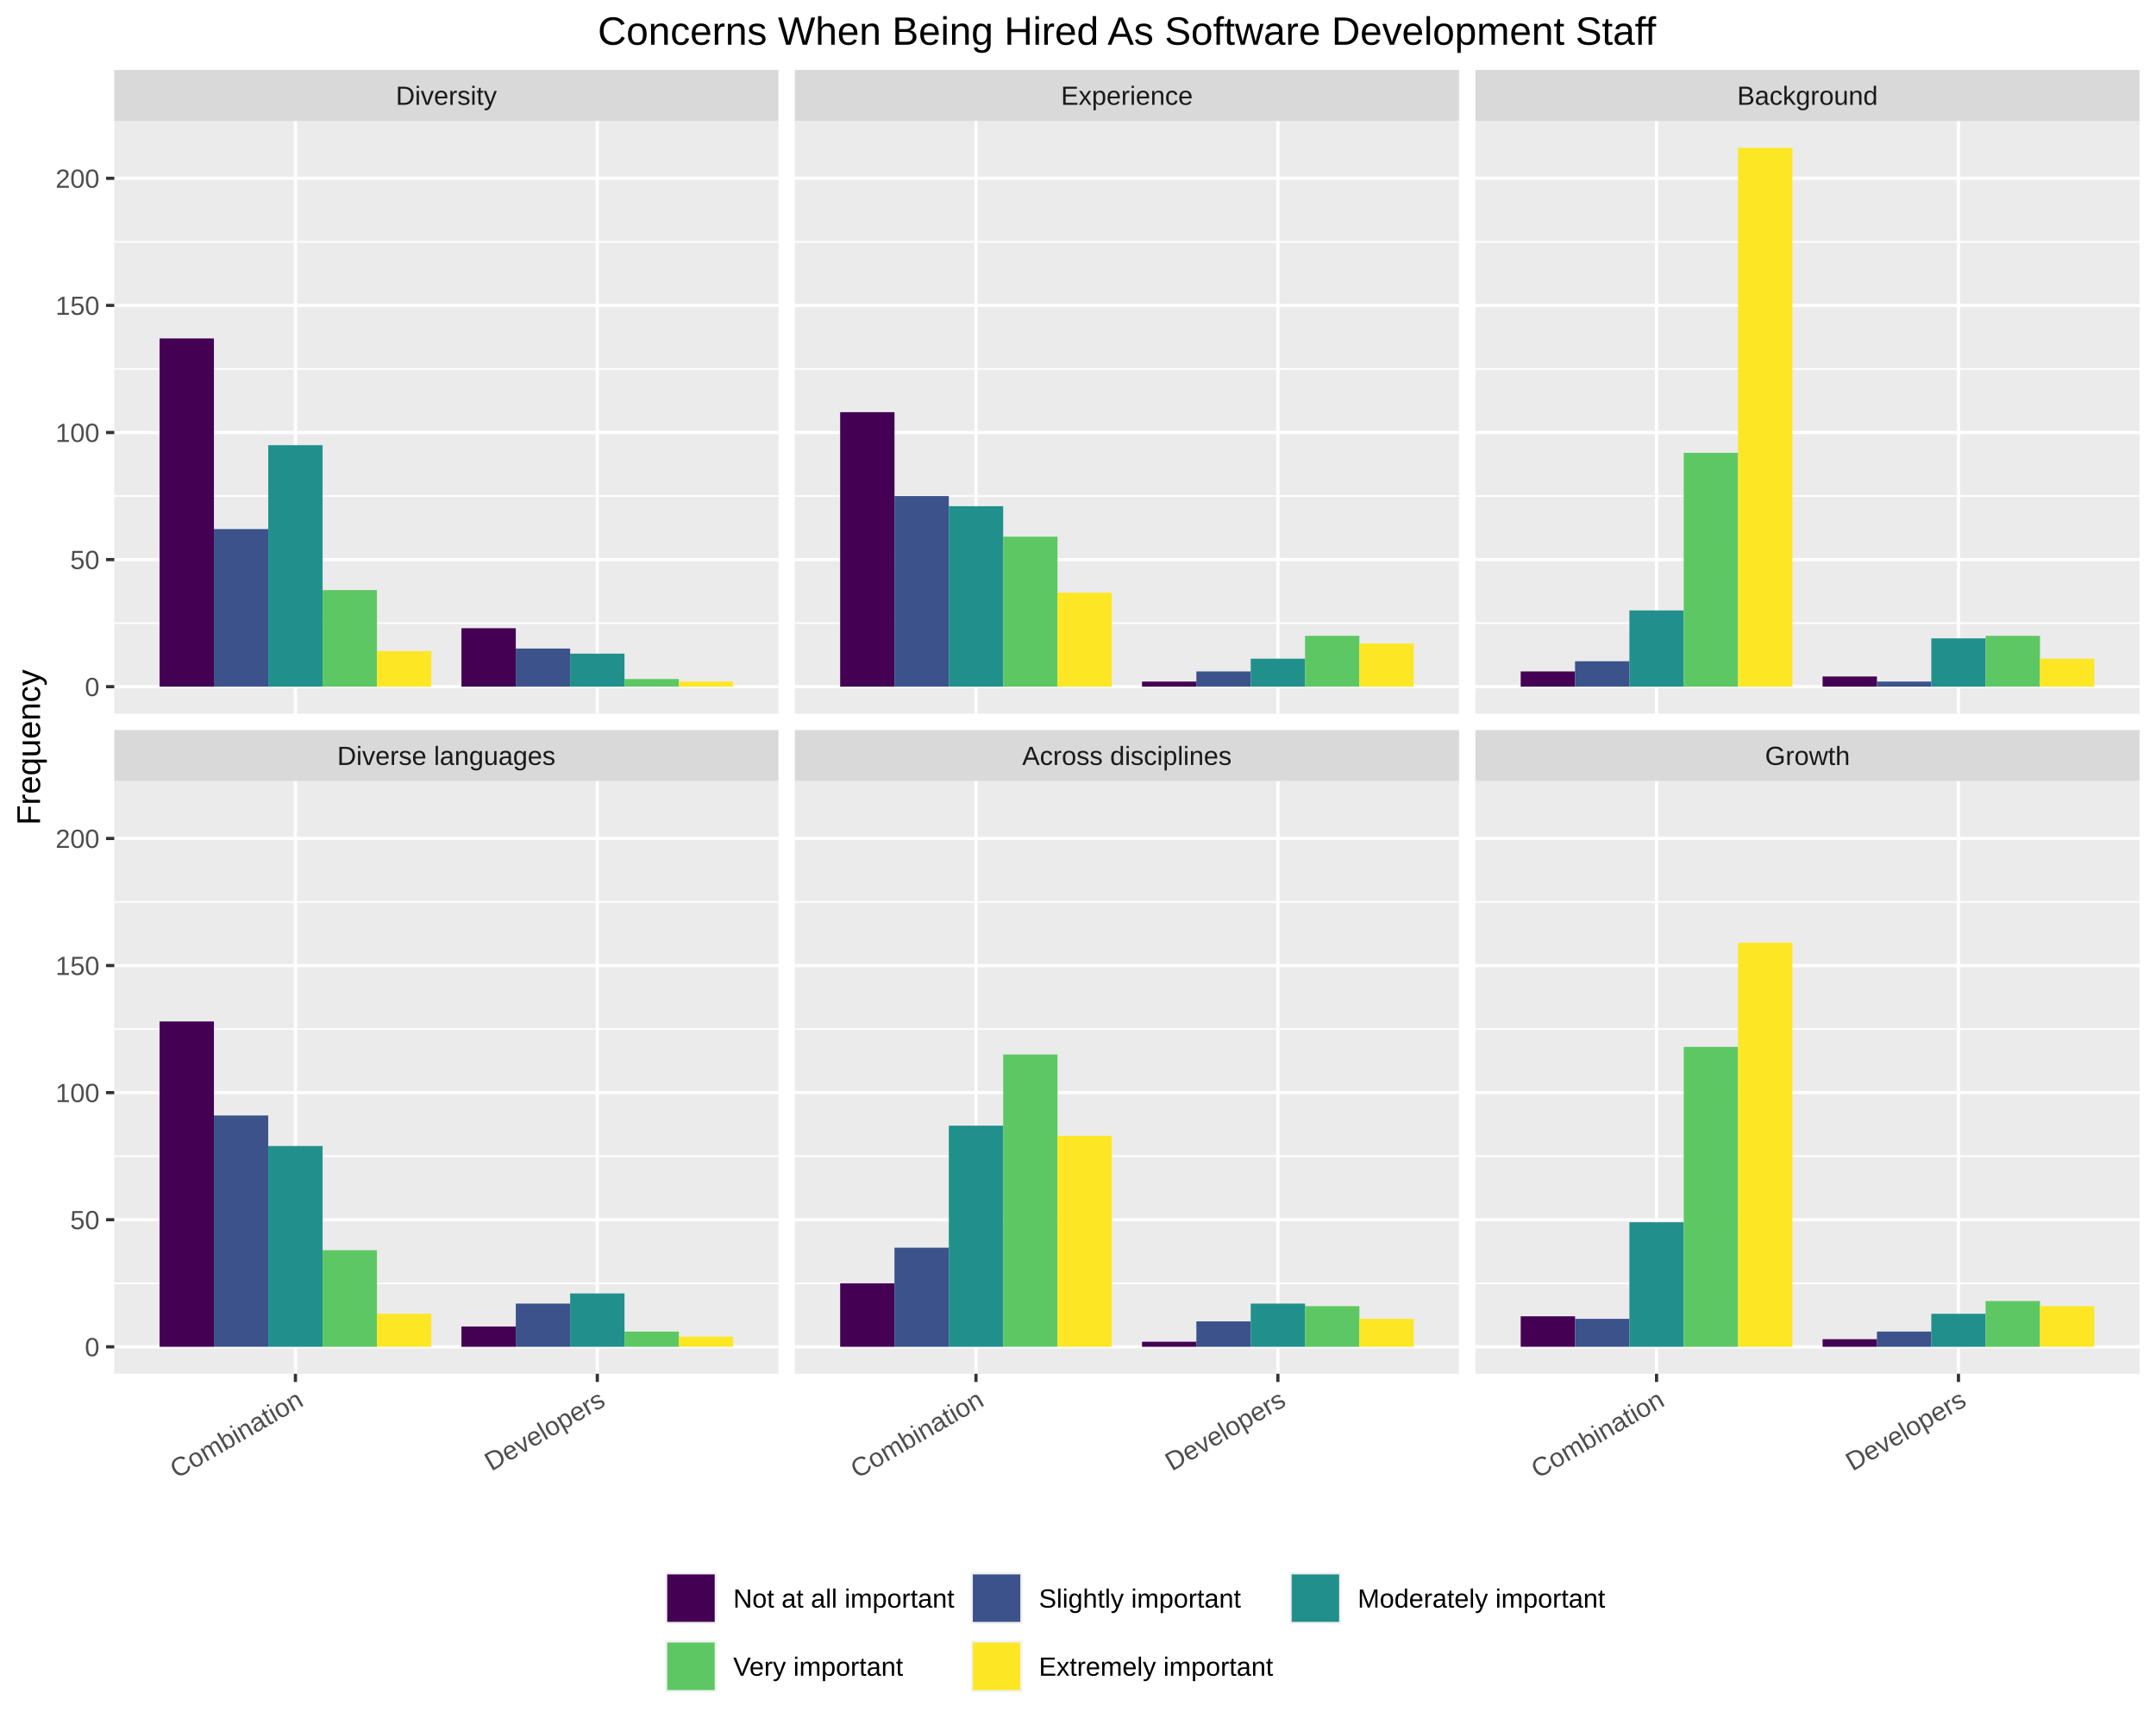
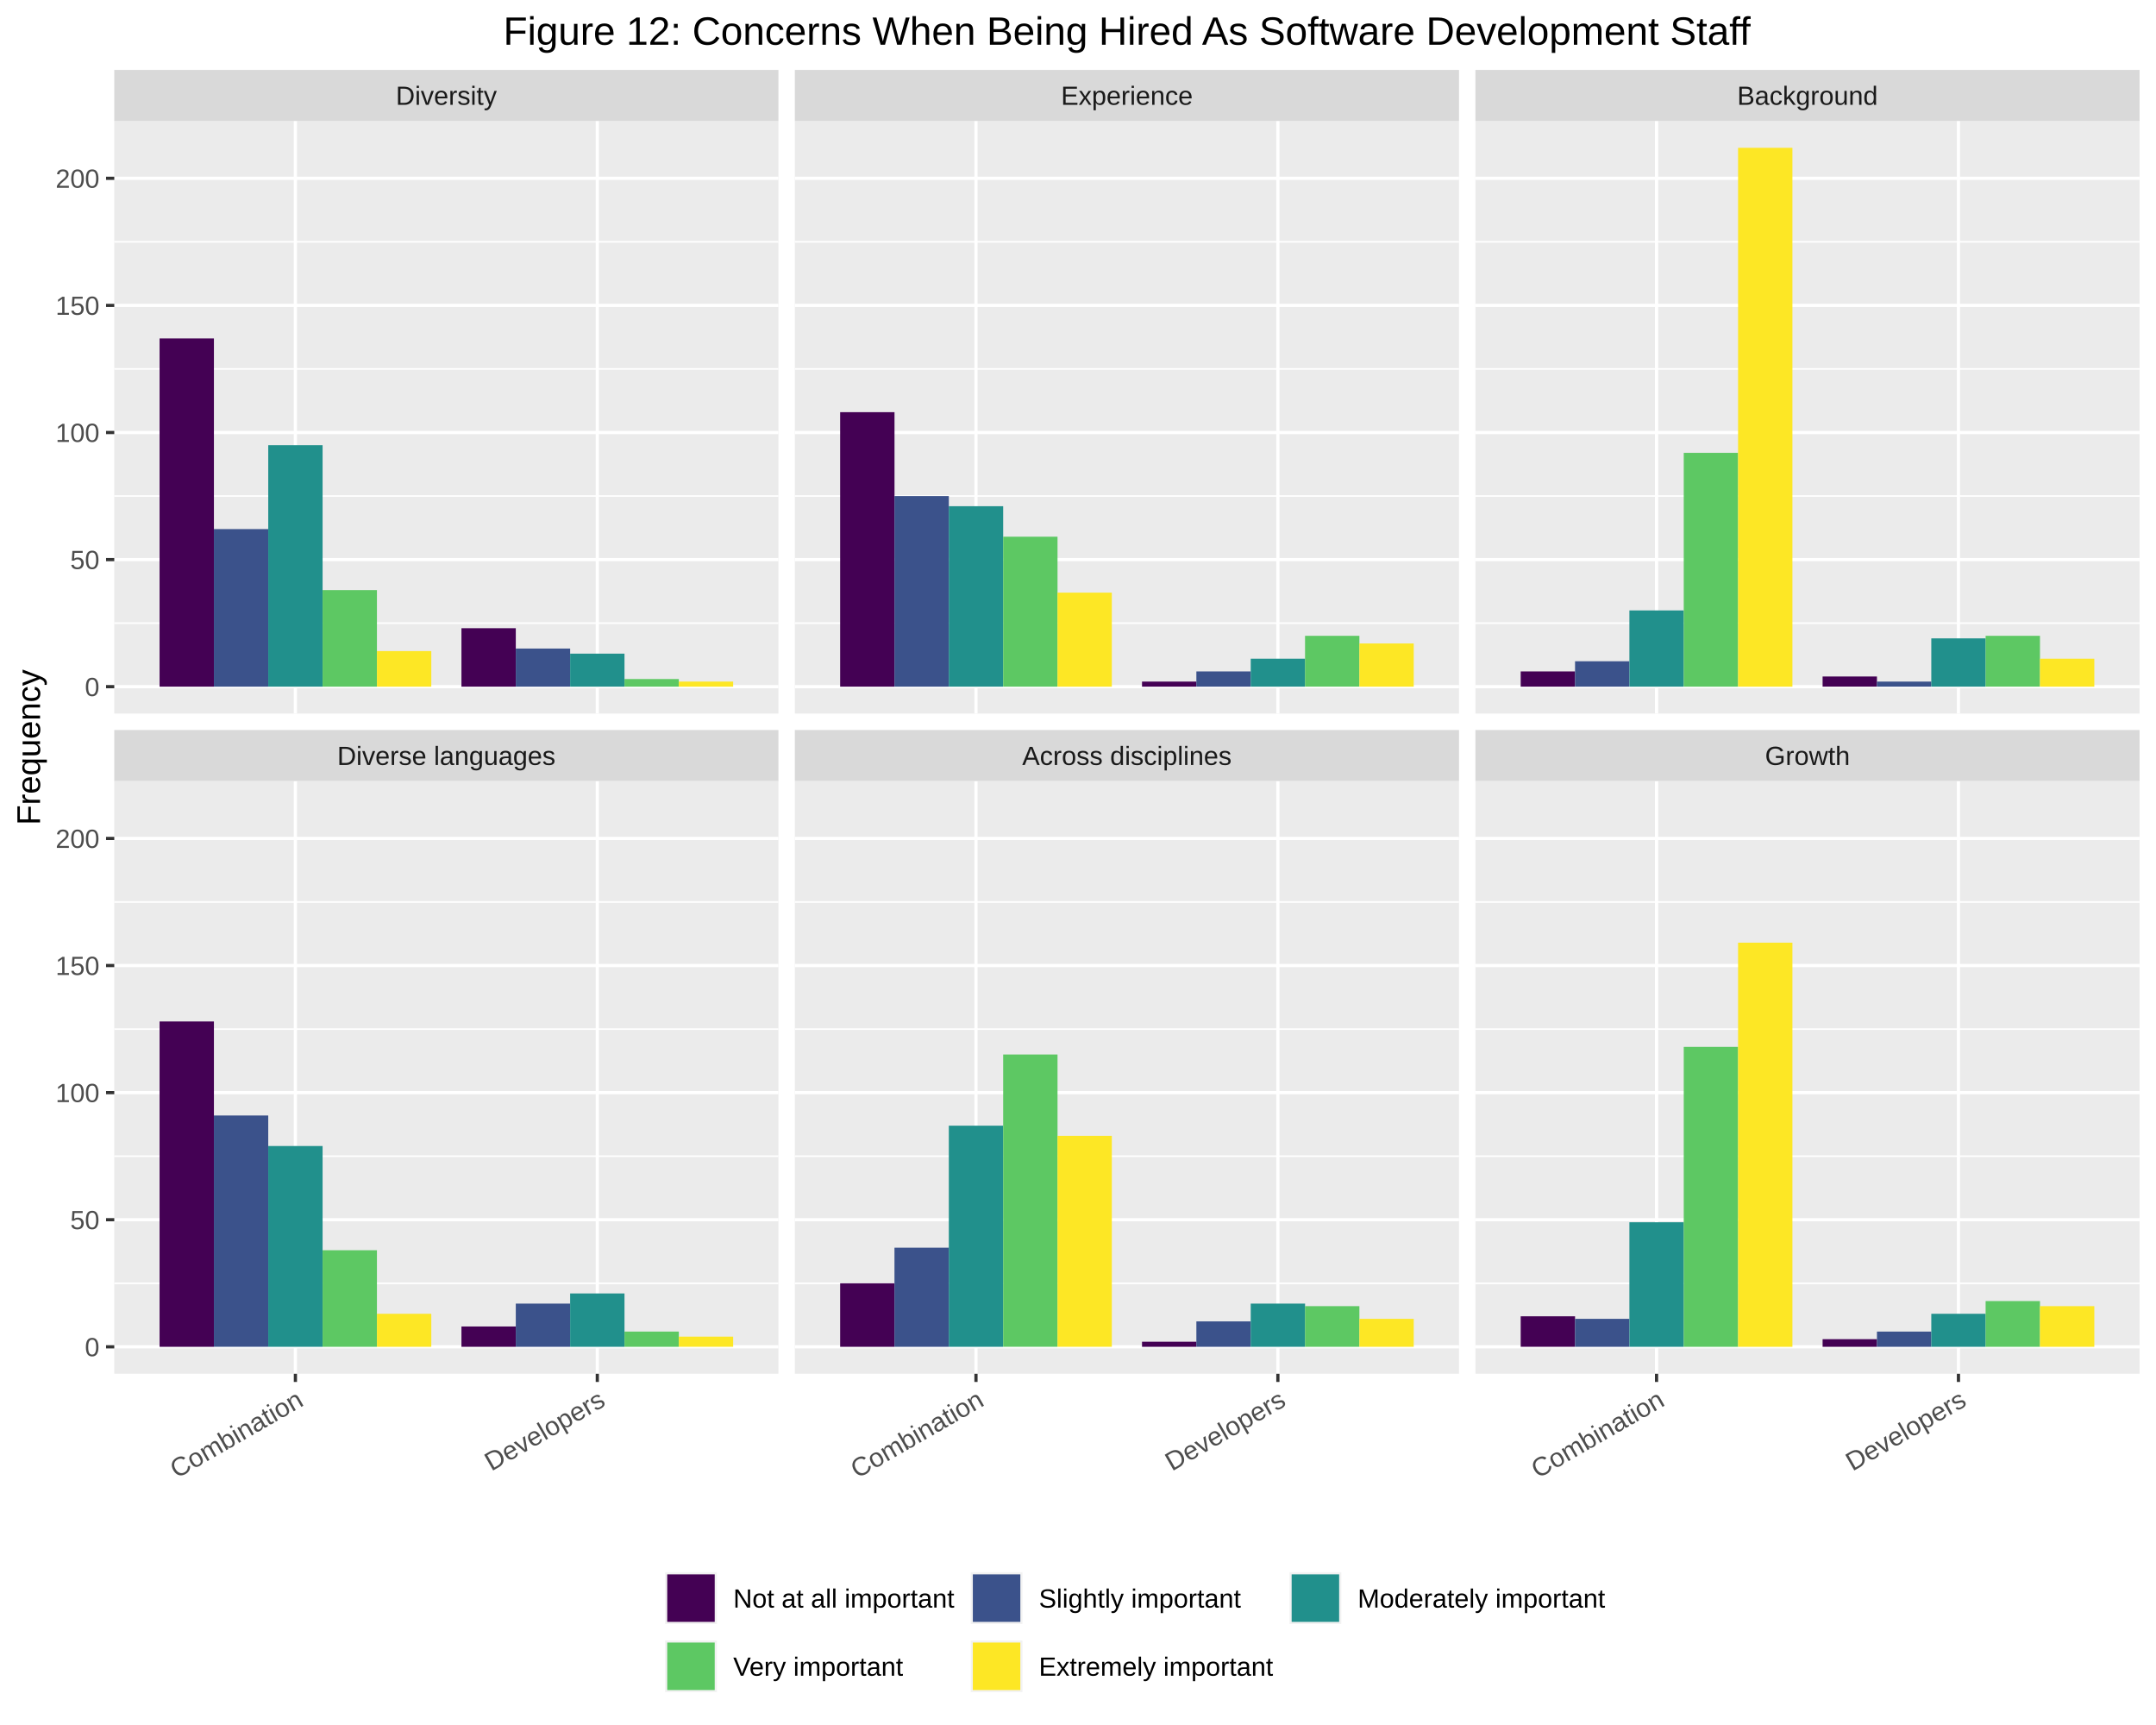
<svg xmlns="http://www.w3.org/2000/svg" class="svglite" width="720.00pt" height="576.00pt" viewBox="0 0 720.00 576.00">
  <defs>
    <style type="text/css">
    .svglite line, .svglite polyline, .svglite polygon, .svglite path, .svglite rect, .svglite circle {
      fill: none;
      stroke: #000000;
      stroke-linecap: round;
      stroke-linejoin: round;
      stroke-miterlimit: 10.00;
    }
    .svglite text {
      white-space: pre;
    }
  </style>
  </defs>
  <rect width="100%" height="100%" style="stroke: none; fill: #FFFFFF;" />
  <defs>
    <clipPath id="cpMC4wMHw3MjAuMDB8MC4wMHw1NzYuMDA=">
      <rect x="0.00" y="0.00" width="720.00" height="576.00" />
    </clipPath>
  </defs>
  <g clip-path="url(#cpMC4wMHw3MjAuMDB8MC4wMHw1NzYuMDA=)">
    <rect x="0.00" y="0.00" width="720.00" height="576.00" style="stroke-width: 1.07; stroke: #FFFFFF; fill: #FFFFFF;" />
  </g>
  <defs>
    <clipPath id="cpMzguMTZ8MjU5Ljk2fDQwLjM2fDIzOC4yOQ==">
      <rect x="38.16" y="40.36" width="221.80" height="197.92" />
    </clipPath>
  </defs>
  <g clip-path="url(#cpMzguMTZ8MjU5Ljk2fDQwLjM2fDIzOC4yOQ==)">
    <rect x="38.16" y="40.36" width="221.80" height="197.92" style="stroke-width: 1.07; stroke: none; fill: #EBEBEB;" />
    <polyline points="38.16,208.07 259.96,208.07 " style="stroke-width: 0.53; stroke: #FFFFFF; stroke-linecap: butt;" />
    <polyline points="38.16,165.63 259.96,165.63 " style="stroke-width: 0.53; stroke: #FFFFFF; stroke-linecap: butt;" />
    <polyline points="38.16,123.20 259.96,123.20 " style="stroke-width: 0.53; stroke: #FFFFFF; stroke-linecap: butt;" />
    <polyline points="38.16,80.76 259.96,80.76 " style="stroke-width: 0.53; stroke: #FFFFFF; stroke-linecap: butt;" />
    <polyline points="38.16,229.29 259.96,229.29 " style="stroke-width: 1.07; stroke: #FFFFFF; stroke-linecap: butt;" />
    <polyline points="38.16,186.85 259.96,186.85 " style="stroke-width: 1.07; stroke: #FFFFFF; stroke-linecap: butt;" />
    <polyline points="38.16,144.42 259.96,144.42 " style="stroke-width: 1.07; stroke: #FFFFFF; stroke-linecap: butt;" />
    <polyline points="38.16,101.98 259.96,101.98 " style="stroke-width: 1.07; stroke: #FFFFFF; stroke-linecap: butt;" />
    <polyline points="38.16,59.54 259.96,59.54 " style="stroke-width: 1.07; stroke: #FFFFFF; stroke-linecap: butt;" />
    <polyline points="98.65,238.29 98.65,40.36 " style="stroke-width: 1.07; stroke: #FFFFFF; stroke-linecap: butt;" />
    <polyline points="199.47,238.29 199.47,40.36 " style="stroke-width: 1.07; stroke: #FFFFFF; stroke-linecap: butt;" />
    <rect x="53.29" y="113.01" width="18.15" height="116.28" style="stroke-width: 1.07; stroke: none; stroke-linecap: square; stroke-linejoin: miter; fill: #440154;" />
    <rect x="71.43" y="176.67" width="18.15" height="52.62" style="stroke-width: 1.07; stroke: none; stroke-linecap: square; stroke-linejoin: miter; fill: #3B528B;" />
    <rect x="89.58" y="148.66" width="18.15" height="80.63" style="stroke-width: 1.07; stroke: none; stroke-linecap: square; stroke-linejoin: miter; fill: #21908C;" />
    <rect x="107.73" y="197.04" width="18.15" height="32.25" style="stroke-width: 1.07; stroke: none; stroke-linecap: square; stroke-linejoin: miter; fill: #5DC863;" />
    <rect x="125.88" y="217.41" width="18.15" height="11.88" style="stroke-width: 1.07; stroke: none; stroke-linecap: square; stroke-linejoin: miter; fill: #FDE725;" />
    <rect x="154.10" y="209.77" width="18.15" height="19.52" style="stroke-width: 1.07; stroke: none; stroke-linecap: square; stroke-linejoin: miter; fill: #440154;" />
    <rect x="172.25" y="216.56" width="18.15" height="12.73" style="stroke-width: 1.07; stroke: none; stroke-linecap: square; stroke-linejoin: miter; fill: #3B528B;" />
    <rect x="190.40" y="218.26" width="18.15" height="11.03" style="stroke-width: 1.07; stroke: none; stroke-linecap: square; stroke-linejoin: miter; fill: #21908C;" />
    <rect x="208.55" y="226.74" width="18.15" height="2.55" style="stroke-width: 1.07; stroke: none; stroke-linecap: square; stroke-linejoin: miter; fill: #5DC863;" />
    <rect x="226.69" y="227.59" width="18.15" height="1.70" style="stroke-width: 1.07; stroke: none; stroke-linecap: square; stroke-linejoin: miter; fill: #FDE725;" />
  </g>
  <g clip-path="url(#cpMC4wMHw3MjAuMDB8MC4wMHw1NzYuMDA=)">
</g>
  <defs>
    <clipPath id="cpMzguMTZ8MjU5Ljk2fDI2MC43OXw0NTguNzI=">
      <rect x="38.16" y="260.79" width="221.80" height="197.92" />
    </clipPath>
  </defs>
  <g clip-path="url(#cpMzguMTZ8MjU5Ljk2fDI2MC43OXw0NTguNzI=)">
    <rect x="38.16" y="260.79" width="221.80" height="197.92" style="stroke-width: 1.07; stroke: none; fill: #EBEBEB;" />
    <polyline points="38.16,428.50 259.96,428.50 " style="stroke-width: 0.53; stroke: #FFFFFF; stroke-linecap: butt;" />
    <polyline points="38.16,386.06 259.96,386.06 " style="stroke-width: 0.53; stroke: #FFFFFF; stroke-linecap: butt;" />
    <polyline points="38.16,343.63 259.96,343.63 " style="stroke-width: 0.53; stroke: #FFFFFF; stroke-linecap: butt;" />
    <polyline points="38.16,301.19 259.96,301.19 " style="stroke-width: 0.53; stroke: #FFFFFF; stroke-linecap: butt;" />
    <polyline points="38.16,449.72 259.96,449.72 " style="stroke-width: 1.07; stroke: #FFFFFF; stroke-linecap: butt;" />
    <polyline points="38.16,407.28 259.96,407.28 " style="stroke-width: 1.07; stroke: #FFFFFF; stroke-linecap: butt;" />
    <polyline points="38.16,364.85 259.96,364.85 " style="stroke-width: 1.07; stroke: #FFFFFF; stroke-linecap: butt;" />
    <polyline points="38.16,322.41 259.96,322.41 " style="stroke-width: 1.07; stroke: #FFFFFF; stroke-linecap: butt;" />
    <polyline points="38.16,279.97 259.96,279.97 " style="stroke-width: 1.07; stroke: #FFFFFF; stroke-linecap: butt;" />
    <polyline points="98.65,458.72 98.65,260.79 " style="stroke-width: 1.07; stroke: #FFFFFF; stroke-linecap: butt;" />
    <polyline points="199.47,458.72 199.47,260.79 " style="stroke-width: 1.07; stroke: #FFFFFF; stroke-linecap: butt;" />
    <rect x="53.29" y="341.08" width="18.15" height="108.64" style="stroke-width: 1.07; stroke: none; stroke-linecap: square; stroke-linejoin: miter; fill: #440154;" />
    <rect x="71.43" y="372.48" width="18.15" height="77.23" style="stroke-width: 1.07; stroke: none; stroke-linecap: square; stroke-linejoin: miter; fill: #3B528B;" />
    <rect x="89.58" y="382.67" width="18.15" height="67.05" style="stroke-width: 1.07; stroke: none; stroke-linecap: square; stroke-linejoin: miter; fill: #21908C;" />
    <rect x="107.73" y="417.47" width="18.15" height="32.25" style="stroke-width: 1.07; stroke: none; stroke-linecap: square; stroke-linejoin: miter; fill: #5DC863;" />
    <rect x="125.88" y="438.69" width="18.15" height="11.03" style="stroke-width: 1.07; stroke: none; stroke-linecap: square; stroke-linejoin: miter; fill: #FDE725;" />
    <rect x="154.10" y="442.93" width="18.15" height="6.79" style="stroke-width: 1.07; stroke: none; stroke-linecap: square; stroke-linejoin: miter; fill: #440154;" />
    <rect x="172.25" y="435.29" width="18.15" height="14.43" style="stroke-width: 1.07; stroke: none; stroke-linecap: square; stroke-linejoin: miter; fill: #3B528B;" />
    <rect x="190.40" y="431.90" width="18.15" height="17.82" style="stroke-width: 1.07; stroke: none; stroke-linecap: square; stroke-linejoin: miter; fill: #21908C;" />
    <rect x="208.55" y="444.63" width="18.15" height="5.09" style="stroke-width: 1.07; stroke: none; stroke-linecap: square; stroke-linejoin: miter; fill: #5DC863;" />
    <rect x="226.69" y="446.32" width="18.15" height="3.39" style="stroke-width: 1.07; stroke: none; stroke-linecap: square; stroke-linejoin: miter; fill: #FDE725;" />
  </g>
  <g clip-path="url(#cpMC4wMHw3MjAuMDB8MC4wMHw1NzYuMDA=)">
</g>
  <defs>
    <clipPath id="cpMjY1LjQ0fDQ4Ny4yNHw0MC4zNnwyMzguMjk=">
      <rect x="265.44" y="40.36" width="221.80" height="197.92" />
    </clipPath>
  </defs>
  <g clip-path="url(#cpMjY1LjQ0fDQ4Ny4yNHw0MC4zNnwyMzguMjk=)">
    <rect x="265.44" y="40.36" width="221.80" height="197.92" style="stroke-width: 1.07; stroke: none; fill: #EBEBEB;" />
    <polyline points="265.44,208.07 487.24,208.07 " style="stroke-width: 0.53; stroke: #FFFFFF; stroke-linecap: butt;" />
    <polyline points="265.44,165.63 487.24,165.63 " style="stroke-width: 0.53; stroke: #FFFFFF; stroke-linecap: butt;" />
    <polyline points="265.44,123.20 487.24,123.20 " style="stroke-width: 0.53; stroke: #FFFFFF; stroke-linecap: butt;" />
    <polyline points="265.44,80.76 487.24,80.76 " style="stroke-width: 0.53; stroke: #FFFFFF; stroke-linecap: butt;" />
    <polyline points="265.44,229.29 487.24,229.29 " style="stroke-width: 1.07; stroke: #FFFFFF; stroke-linecap: butt;" />
    <polyline points="265.44,186.85 487.24,186.85 " style="stroke-width: 1.07; stroke: #FFFFFF; stroke-linecap: butt;" />
    <polyline points="265.44,144.42 487.24,144.42 " style="stroke-width: 1.07; stroke: #FFFFFF; stroke-linecap: butt;" />
    <polyline points="265.44,101.98 487.24,101.98 " style="stroke-width: 1.07; stroke: #FFFFFF; stroke-linecap: butt;" />
    <polyline points="265.44,59.54 487.24,59.54 " style="stroke-width: 1.07; stroke: #FFFFFF; stroke-linecap: butt;" />
    <polyline points="325.93,238.29 325.93,40.36 " style="stroke-width: 1.07; stroke: #FFFFFF; stroke-linecap: butt;" />
    <polyline points="426.75,238.29 426.75,40.36 " style="stroke-width: 1.07; stroke: #FFFFFF; stroke-linecap: butt;" />
    <rect x="280.57" y="137.63" width="18.15" height="91.66" style="stroke-width: 1.07; stroke: none; stroke-linecap: square; stroke-linejoin: miter; fill: #440154;" />
    <rect x="298.71" y="165.63" width="18.15" height="63.66" style="stroke-width: 1.07; stroke: none; stroke-linecap: square; stroke-linejoin: miter; fill: #3B528B;" />
    <rect x="316.86" y="169.03" width="18.15" height="60.26" style="stroke-width: 1.07; stroke: none; stroke-linecap: square; stroke-linejoin: miter; fill: #21908C;" />
    <rect x="335.01" y="179.21" width="18.15" height="50.08" style="stroke-width: 1.07; stroke: none; stroke-linecap: square; stroke-linejoin: miter; fill: #5DC863;" />
    <rect x="353.15" y="197.89" width="18.15" height="31.40" style="stroke-width: 1.07; stroke: none; stroke-linecap: square; stroke-linejoin: miter; fill: #FDE725;" />
    <rect x="381.38" y="227.59" width="18.15" height="1.70" style="stroke-width: 1.07; stroke: none; stroke-linecap: square; stroke-linejoin: miter; fill: #440154;" />
    <rect x="399.53" y="224.20" width="18.15" height="5.09" style="stroke-width: 1.07; stroke: none; stroke-linecap: square; stroke-linejoin: miter; fill: #3B528B;" />
    <rect x="417.68" y="219.95" width="18.15" height="9.34" style="stroke-width: 1.07; stroke: none; stroke-linecap: square; stroke-linejoin: miter; fill: #21908C;" />
    <rect x="435.82" y="212.31" width="18.15" height="16.97" style="stroke-width: 1.07; stroke: none; stroke-linecap: square; stroke-linejoin: miter; fill: #5DC863;" />
    <rect x="453.97" y="214.86" width="18.15" height="14.43" style="stroke-width: 1.07; stroke: none; stroke-linecap: square; stroke-linejoin: miter; fill: #FDE725;" />
  </g>
  <g clip-path="url(#cpMC4wMHw3MjAuMDB8MC4wMHw1NzYuMDA=)">
</g>
  <defs>
    <clipPath id="cpMjY1LjQ0fDQ4Ny4yNHwyNjAuNzl8NDU4Ljcy">
      <rect x="265.44" y="260.79" width="221.80" height="197.92" />
    </clipPath>
  </defs>
  <g clip-path="url(#cpMjY1LjQ0fDQ4Ny4yNHwyNjAuNzl8NDU4Ljcy)">
    <rect x="265.44" y="260.79" width="221.80" height="197.92" style="stroke-width: 1.07; stroke: none; fill: #EBEBEB;" />
    <polyline points="265.44,428.50 487.24,428.50 " style="stroke-width: 0.53; stroke: #FFFFFF; stroke-linecap: butt;" />
    <polyline points="265.44,386.06 487.24,386.06 " style="stroke-width: 0.53; stroke: #FFFFFF; stroke-linecap: butt;" />
    <polyline points="265.44,343.63 487.24,343.63 " style="stroke-width: 0.53; stroke: #FFFFFF; stroke-linecap: butt;" />
    <polyline points="265.44,301.19 487.24,301.19 " style="stroke-width: 0.53; stroke: #FFFFFF; stroke-linecap: butt;" />
    <polyline points="265.44,449.72 487.24,449.72 " style="stroke-width: 1.07; stroke: #FFFFFF; stroke-linecap: butt;" />
    <polyline points="265.44,407.28 487.24,407.28 " style="stroke-width: 1.07; stroke: #FFFFFF; stroke-linecap: butt;" />
    <polyline points="265.44,364.85 487.24,364.85 " style="stroke-width: 1.07; stroke: #FFFFFF; stroke-linecap: butt;" />
    <polyline points="265.44,322.41 487.24,322.41 " style="stroke-width: 1.07; stroke: #FFFFFF; stroke-linecap: butt;" />
    <polyline points="265.44,279.97 487.24,279.97 " style="stroke-width: 1.07; stroke: #FFFFFF; stroke-linecap: butt;" />
    <polyline points="325.93,458.72 325.93,260.79 " style="stroke-width: 1.07; stroke: #FFFFFF; stroke-linecap: butt;" />
    <polyline points="426.75,458.72 426.75,260.79 " style="stroke-width: 1.07; stroke: #FFFFFF; stroke-linecap: butt;" />
    <rect x="280.57" y="428.50" width="18.15" height="21.22" style="stroke-width: 1.07; stroke: none; stroke-linecap: square; stroke-linejoin: miter; fill: #440154;" />
    <rect x="298.71" y="416.62" width="18.15" height="33.10" style="stroke-width: 1.07; stroke: none; stroke-linecap: square; stroke-linejoin: miter; fill: #3B528B;" />
    <rect x="316.86" y="375.88" width="18.15" height="73.84" style="stroke-width: 1.07; stroke: none; stroke-linecap: square; stroke-linejoin: miter; fill: #21908C;" />
    <rect x="335.01" y="352.11" width="18.15" height="97.60" style="stroke-width: 1.07; stroke: none; stroke-linecap: square; stroke-linejoin: miter; fill: #5DC863;" />
    <rect x="353.15" y="379.27" width="18.15" height="70.44" style="stroke-width: 1.07; stroke: none; stroke-linecap: square; stroke-linejoin: miter; fill: #FDE725;" />
    <rect x="381.38" y="448.02" width="18.15" height="1.70" style="stroke-width: 1.07; stroke: none; stroke-linecap: square; stroke-linejoin: miter; fill: #440154;" />
    <rect x="399.53" y="441.23" width="18.15" height="8.49" style="stroke-width: 1.07; stroke: none; stroke-linecap: square; stroke-linejoin: miter; fill: #3B528B;" />
    <rect x="417.68" y="435.29" width="18.15" height="14.43" style="stroke-width: 1.07; stroke: none; stroke-linecap: square; stroke-linejoin: miter; fill: #21908C;" />
    <rect x="435.82" y="436.14" width="18.15" height="13.58" style="stroke-width: 1.07; stroke: none; stroke-linecap: square; stroke-linejoin: miter; fill: #5DC863;" />
    <rect x="453.97" y="440.38" width="18.15" height="9.34" style="stroke-width: 1.07; stroke: none; stroke-linecap: square; stroke-linejoin: miter; fill: #FDE725;" />
  </g>
  <g clip-path="url(#cpMC4wMHw3MjAuMDB8MC4wMHw1NzYuMDA=)">
</g>
  <defs>
    <clipPath id="cpNDkyLjcyfDcxNC41Mnw0MC4zNnwyMzguMjk=">
      <rect x="492.72" y="40.36" width="221.80" height="197.92" />
    </clipPath>
  </defs>
  <g clip-path="url(#cpNDkyLjcyfDcxNC41Mnw0MC4zNnwyMzguMjk=)">
    <rect x="492.72" y="40.36" width="221.80" height="197.92" style="stroke-width: 1.07; stroke: none; fill: #EBEBEB;" />
    <polyline points="492.72,208.07 714.52,208.07 " style="stroke-width: 0.53; stroke: #FFFFFF; stroke-linecap: butt;" />
    <polyline points="492.72,165.63 714.52,165.63 " style="stroke-width: 0.53; stroke: #FFFFFF; stroke-linecap: butt;" />
    <polyline points="492.72,123.20 714.52,123.20 " style="stroke-width: 0.53; stroke: #FFFFFF; stroke-linecap: butt;" />
    <polyline points="492.72,80.76 714.52,80.76 " style="stroke-width: 0.53; stroke: #FFFFFF; stroke-linecap: butt;" />
    <polyline points="492.72,229.29 714.52,229.29 " style="stroke-width: 1.07; stroke: #FFFFFF; stroke-linecap: butt;" />
    <polyline points="492.72,186.85 714.52,186.85 " style="stroke-width: 1.07; stroke: #FFFFFF; stroke-linecap: butt;" />
    <polyline points="492.72,144.42 714.52,144.42 " style="stroke-width: 1.07; stroke: #FFFFFF; stroke-linecap: butt;" />
    <polyline points="492.72,101.98 714.52,101.98 " style="stroke-width: 1.07; stroke: #FFFFFF; stroke-linecap: butt;" />
    <polyline points="492.72,59.54 714.52,59.54 " style="stroke-width: 1.07; stroke: #FFFFFF; stroke-linecap: butt;" />
    <polyline points="553.21,238.29 553.21,40.36 " style="stroke-width: 1.07; stroke: #FFFFFF; stroke-linecap: butt;" />
    <polyline points="654.03,238.29 654.03,40.36 " style="stroke-width: 1.07; stroke: #FFFFFF; stroke-linecap: butt;" />
    <rect x="507.84" y="224.20" width="18.15" height="5.09" style="stroke-width: 1.07; stroke: none; stroke-linecap: square; stroke-linejoin: miter; fill: #440154;" />
    <rect x="525.99" y="220.80" width="18.15" height="8.49" style="stroke-width: 1.07; stroke: none; stroke-linecap: square; stroke-linejoin: miter; fill: #3B528B;" />
    <rect x="544.14" y="203.83" width="18.15" height="25.46" style="stroke-width: 1.07; stroke: none; stroke-linecap: square; stroke-linejoin: miter; fill: #21908C;" />
    <rect x="562.29" y="151.21" width="18.15" height="78.08" style="stroke-width: 1.07; stroke: none; stroke-linecap: square; stroke-linejoin: miter; fill: #5DC863;" />
    <rect x="580.43" y="49.36" width="18.15" height="179.93" style="stroke-width: 1.07; stroke: none; stroke-linecap: square; stroke-linejoin: miter; fill: #FDE725;" />
    <rect x="608.66" y="225.89" width="18.15" height="3.39" style="stroke-width: 1.07; stroke: none; stroke-linecap: square; stroke-linejoin: miter; fill: #440154;" />
    <rect x="626.81" y="227.59" width="18.15" height="1.70" style="stroke-width: 1.07; stroke: none; stroke-linecap: square; stroke-linejoin: miter; fill: #3B528B;" />
    <rect x="644.96" y="213.16" width="18.15" height="16.13" style="stroke-width: 1.07; stroke: none; stroke-linecap: square; stroke-linejoin: miter; fill: #21908C;" />
    <rect x="663.10" y="212.31" width="18.15" height="16.97" style="stroke-width: 1.07; stroke: none; stroke-linecap: square; stroke-linejoin: miter; fill: #5DC863;" />
    <rect x="681.25" y="219.95" width="18.15" height="9.34" style="stroke-width: 1.07; stroke: none; stroke-linecap: square; stroke-linejoin: miter; fill: #FDE725;" />
  </g>
  <g clip-path="url(#cpMC4wMHw3MjAuMDB8MC4wMHw1NzYuMDA=)">
</g>
  <defs>
    <clipPath id="cpNDkyLjcyfDcxNC41MnwyNjAuNzl8NDU4Ljcy">
      <rect x="492.72" y="260.79" width="221.80" height="197.92" />
    </clipPath>
  </defs>
  <g clip-path="url(#cpNDkyLjcyfDcxNC41MnwyNjAuNzl8NDU4Ljcy)">
    <rect x="492.72" y="260.79" width="221.80" height="197.92" style="stroke-width: 1.07; stroke: none; fill: #EBEBEB;" />
    <polyline points="492.72,428.50 714.52,428.50 " style="stroke-width: 0.53; stroke: #FFFFFF; stroke-linecap: butt;" />
    <polyline points="492.72,386.06 714.52,386.06 " style="stroke-width: 0.53; stroke: #FFFFFF; stroke-linecap: butt;" />
    <polyline points="492.72,343.63 714.52,343.63 " style="stroke-width: 0.53; stroke: #FFFFFF; stroke-linecap: butt;" />
    <polyline points="492.72,301.19 714.52,301.19 " style="stroke-width: 0.53; stroke: #FFFFFF; stroke-linecap: butt;" />
    <polyline points="492.72,449.72 714.52,449.72 " style="stroke-width: 1.07; stroke: #FFFFFF; stroke-linecap: butt;" />
    <polyline points="492.72,407.28 714.52,407.28 " style="stroke-width: 1.07; stroke: #FFFFFF; stroke-linecap: butt;" />
    <polyline points="492.72,364.85 714.52,364.85 " style="stroke-width: 1.07; stroke: #FFFFFF; stroke-linecap: butt;" />
    <polyline points="492.72,322.41 714.52,322.41 " style="stroke-width: 1.07; stroke: #FFFFFF; stroke-linecap: butt;" />
    <polyline points="492.72,279.97 714.52,279.97 " style="stroke-width: 1.07; stroke: #FFFFFF; stroke-linecap: butt;" />
    <polyline points="553.21,458.72 553.21,260.79 " style="stroke-width: 1.07; stroke: #FFFFFF; stroke-linecap: butt;" />
    <polyline points="654.03,458.72 654.03,260.79 " style="stroke-width: 1.07; stroke: #FFFFFF; stroke-linecap: butt;" />
    <rect x="507.84" y="439.53" width="18.15" height="10.18" style="stroke-width: 1.07; stroke: none; stroke-linecap: square; stroke-linejoin: miter; fill: #440154;" />
    <rect x="525.99" y="440.38" width="18.15" height="9.34" style="stroke-width: 1.07; stroke: none; stroke-linecap: square; stroke-linejoin: miter; fill: #3B528B;" />
    <rect x="544.14" y="408.13" width="18.15" height="41.59" style="stroke-width: 1.07; stroke: none; stroke-linecap: square; stroke-linejoin: miter; fill: #21908C;" />
    <rect x="562.29" y="349.57" width="18.15" height="100.15" style="stroke-width: 1.07; stroke: none; stroke-linecap: square; stroke-linejoin: miter; fill: #5DC863;" />
    <rect x="580.43" y="314.77" width="18.15" height="134.95" style="stroke-width: 1.07; stroke: none; stroke-linecap: square; stroke-linejoin: miter; fill: #FDE725;" />
    <rect x="608.66" y="447.17" width="18.15" height="2.55" style="stroke-width: 1.07; stroke: none; stroke-linecap: square; stroke-linejoin: miter; fill: #440154;" />
    <rect x="626.81" y="444.63" width="18.15" height="5.09" style="stroke-width: 1.07; stroke: none; stroke-linecap: square; stroke-linejoin: miter; fill: #3B528B;" />
    <rect x="644.96" y="438.69" width="18.15" height="11.03" style="stroke-width: 1.07; stroke: none; stroke-linecap: square; stroke-linejoin: miter; fill: #21908C;" />
    <rect x="663.10" y="434.44" width="18.15" height="15.28" style="stroke-width: 1.07; stroke: none; stroke-linecap: square; stroke-linejoin: miter; fill: #5DC863;" />
    <rect x="681.25" y="436.14" width="18.15" height="13.58" style="stroke-width: 1.07; stroke: none; stroke-linecap: square; stroke-linejoin: miter; fill: #FDE725;" />
  </g>
  <g clip-path="url(#cpMC4wMHw3MjAuMDB8MC4wMHw1NzYuMDA=)">
</g>
  <defs>
    <clipPath id="cpMzguMTZ8MjU5Ljk2fDI0My43N3wyNjAuNzk=">
      <rect x="38.16" y="243.77" width="221.80" height="17.03" />
    </clipPath>
  </defs>
  <g clip-path="url(#cpMzguMTZ8MjU5Ljk2fDI0My43N3wyNjAuNzk=)">
    <rect x="38.16" y="243.77" width="221.80" height="17.03" style="stroke-width: 1.07; stroke: none; fill: #D9D9D9;" />
    <text x="149.06" y="255.43" text-anchor="middle" style="font-size: 8.80px;fill: #1A1A1A; font-family: &quot;Arial&quot;;" textLength="72.89px" lengthAdjust="spacingAndGlyphs">Diverse languages</text>
  </g>
  <g clip-path="url(#cpMC4wMHw3MjAuMDB8MC4wMHw1NzYuMDA=)">
</g>
  <defs>
    <clipPath id="cpMjY1LjQ0fDQ4Ny4yNHwyNDMuNzd8MjYwLjc5">
      <rect x="265.44" y="243.77" width="221.80" height="17.03" />
    </clipPath>
  </defs>
  <g clip-path="url(#cpMjY1LjQ0fDQ4Ny4yNHwyNDMuNzd8MjYwLjc5)">
    <rect x="265.44" y="243.77" width="221.80" height="17.03" style="stroke-width: 1.07; stroke: none; fill: #D9D9D9;" />
    <text x="376.34" y="255.43" text-anchor="middle" style="font-size: 8.80px;fill: #1A1A1A; font-family: &quot;Arial&quot;;" textLength="69.92px" lengthAdjust="spacingAndGlyphs">Across disciplines</text>
  </g>
  <g clip-path="url(#cpMC4wMHw3MjAuMDB8MC4wMHw1NzYuMDA=)">
</g>
  <defs>
    <clipPath id="cpNDkyLjcyfDcxNC41MnwyNDMuNzd8MjYwLjc5">
      <rect x="492.72" y="243.77" width="221.80" height="17.03" />
    </clipPath>
  </defs>
  <g clip-path="url(#cpNDkyLjcyfDcxNC41MnwyNDMuNzd8MjYwLjc5)">
    <rect x="492.72" y="243.77" width="221.80" height="17.03" style="stroke-width: 1.07; stroke: none; fill: #D9D9D9;" />
    <text x="603.62" y="255.43" text-anchor="middle" style="font-size: 8.80px;fill: #1A1A1A; font-family: &quot;Arial&quot;;" textLength="28.35px" lengthAdjust="spacingAndGlyphs">Growth</text>
  </g>
  <g clip-path="url(#cpMC4wMHw3MjAuMDB8MC4wMHw1NzYuMDA=)">
</g>
  <defs>
    <clipPath id="cpMzguMTZ8MjU5Ljk2fDIzLjM0fDQwLjM2">
      <rect x="38.16" y="23.34" width="221.80" height="17.03" />
    </clipPath>
  </defs>
  <g clip-path="url(#cpMzguMTZ8MjU5Ljk2fDIzLjM0fDQwLjM2)">
    <rect x="38.16" y="23.34" width="221.80" height="17.03" style="stroke-width: 1.07; stroke: none; fill: #D9D9D9;" />
    <text x="149.06" y="35.00" text-anchor="middle" style="font-size: 8.80px;fill: #1A1A1A; font-family: &quot;Arial&quot;;" textLength="33.72px" lengthAdjust="spacingAndGlyphs">Diversity</text>
  </g>
  <g clip-path="url(#cpMC4wMHw3MjAuMDB8MC4wMHw1NzYuMDA=)">
</g>
  <defs>
    <clipPath id="cpMjY1LjQ0fDQ4Ny4yNHwyMy4zNHw0MC4zNg==">
      <rect x="265.44" y="23.34" width="221.80" height="17.03" />
    </clipPath>
  </defs>
  <g clip-path="url(#cpMjY1LjQ0fDQ4Ny4yNHwyMy4zNHw0MC4zNg==)">
    <rect x="265.44" y="23.34" width="221.80" height="17.03" style="stroke-width: 1.07; stroke: none; fill: #D9D9D9;" />
    <text x="376.34" y="35.00" text-anchor="middle" style="font-size: 8.80px;fill: #1A1A1A; font-family: &quot;Arial&quot;;" textLength="44.03px" lengthAdjust="spacingAndGlyphs">Experience</text>
  </g>
  <g clip-path="url(#cpMC4wMHw3MjAuMDB8MC4wMHw1NzYuMDA=)">
</g>
  <defs>
    <clipPath id="cpNDkyLjcyfDcxNC41MnwyMy4zNHw0MC4zNg==">
      <rect x="492.72" y="23.34" width="221.80" height="17.03" />
    </clipPath>
  </defs>
  <g clip-path="url(#cpNDkyLjcyfDcxNC41MnwyMy4zNHw0MC4zNg==)">
    <rect x="492.72" y="23.34" width="221.80" height="17.03" style="stroke-width: 1.07; stroke: none; fill: #D9D9D9;" />
    <text x="603.62" y="35.00" text-anchor="middle" style="font-size: 8.80px;fill: #1A1A1A; font-family: &quot;Arial&quot;;" textLength="46.97px" lengthAdjust="spacingAndGlyphs">Background</text>
  </g>
  <g clip-path="url(#cpMC4wMHw3MjAuMDB8MC4wMHw1NzYuMDA=)">
    <polyline points="98.65,461.46 98.65,458.72 " style="stroke-width: 1.07; stroke: #333333; stroke-linecap: butt;" />
    <polyline points="199.47,461.46 199.47,458.72 " style="stroke-width: 1.07; stroke: #333333; stroke-linecap: butt;" />
    <text transform="translate(101.81,469.11) rotate(-30)" text-anchor="end" style="font-size: 8.80px;fill: #4D4D4D; font-family: &quot;Arial&quot;;" textLength="49.40px" lengthAdjust="spacingAndGlyphs">Combination</text>
    <text transform="translate(202.63,469.11) rotate(-30)" text-anchor="end" style="font-size: 8.80px;fill: #4D4D4D; font-family: &quot;Arial&quot;;" textLength="44.51px" lengthAdjust="spacingAndGlyphs">Developers</text>
    <polyline points="325.93,461.46 325.93,458.72 " style="stroke-width: 1.07; stroke: #333333; stroke-linecap: butt;" />
    <polyline points="426.75,461.46 426.75,458.72 " style="stroke-width: 1.07; stroke: #333333; stroke-linecap: butt;" />
    <text transform="translate(329.09,469.11) rotate(-30)" text-anchor="end" style="font-size: 8.80px;fill: #4D4D4D; font-family: &quot;Arial&quot;;" textLength="49.40px" lengthAdjust="spacingAndGlyphs">Combination</text>
    <text transform="translate(429.90,469.11) rotate(-30)" text-anchor="end" style="font-size: 8.80px;fill: #4D4D4D; font-family: &quot;Arial&quot;;" textLength="44.51px" lengthAdjust="spacingAndGlyphs">Developers</text>
    <polyline points="553.21,461.46 553.21,458.72 " style="stroke-width: 1.07; stroke: #333333; stroke-linecap: butt;" />
    <polyline points="654.03,461.46 654.03,458.72 " style="stroke-width: 1.07; stroke: #333333; stroke-linecap: butt;" />
    <text transform="translate(556.37,469.11) rotate(-30)" text-anchor="end" style="font-size: 8.80px;fill: #4D4D4D; font-family: &quot;Arial&quot;;" textLength="49.40px" lengthAdjust="spacingAndGlyphs">Combination</text>
    <text transform="translate(657.18,469.11) rotate(-30)" text-anchor="end" style="font-size: 8.80px;fill: #4D4D4D; font-family: &quot;Arial&quot;;" textLength="44.51px" lengthAdjust="spacingAndGlyphs">Developers</text>
    <text x="33.23" y="232.44" text-anchor="end" style="font-size: 8.80px;fill: #4D4D4D; font-family: &quot;Arial&quot;;" textLength="4.90px" lengthAdjust="spacingAndGlyphs">0</text>
    <text x="33.23" y="190.01" text-anchor="end" style="font-size: 8.80px;fill: #4D4D4D; font-family: &quot;Arial&quot;;" textLength="9.79px" lengthAdjust="spacingAndGlyphs">50</text>
    <text x="33.23" y="147.57" text-anchor="end" style="font-size: 8.80px;fill: #4D4D4D; font-family: &quot;Arial&quot;;" textLength="14.69px" lengthAdjust="spacingAndGlyphs">100</text>
    <text x="33.23" y="105.13" text-anchor="end" style="font-size: 8.80px;fill: #4D4D4D; font-family: &quot;Arial&quot;;" textLength="14.69px" lengthAdjust="spacingAndGlyphs">150</text>
    <text x="33.23" y="62.70" text-anchor="end" style="font-size: 8.80px;fill: #4D4D4D; font-family: &quot;Arial&quot;;" textLength="14.69px" lengthAdjust="spacingAndGlyphs">200</text>
    <polyline points="35.42,229.29 38.16,229.29 " style="stroke-width: 1.07; stroke: #333333; stroke-linecap: butt;" />
    <polyline points="35.42,186.85 38.16,186.85 " style="stroke-width: 1.07; stroke: #333333; stroke-linecap: butt;" />
    <polyline points="35.42,144.42 38.16,144.42 " style="stroke-width: 1.07; stroke: #333333; stroke-linecap: butt;" />
    <polyline points="35.42,101.98 38.16,101.98 " style="stroke-width: 1.07; stroke: #333333; stroke-linecap: butt;" />
    <polyline points="35.42,59.54 38.16,59.54 " style="stroke-width: 1.07; stroke: #333333; stroke-linecap: butt;" />
    <text x="33.23" y="452.87" text-anchor="end" style="font-size: 8.80px;fill: #4D4D4D; font-family: &quot;Arial&quot;;" textLength="4.90px" lengthAdjust="spacingAndGlyphs">0</text>
    <text x="33.23" y="410.44" text-anchor="end" style="font-size: 8.80px;fill: #4D4D4D; font-family: &quot;Arial&quot;;" textLength="9.79px" lengthAdjust="spacingAndGlyphs">50</text>
    <text x="33.23" y="368.00" text-anchor="end" style="font-size: 8.80px;fill: #4D4D4D; font-family: &quot;Arial&quot;;" textLength="14.69px" lengthAdjust="spacingAndGlyphs">100</text>
    <text x="33.23" y="325.56" text-anchor="end" style="font-size: 8.80px;fill: #4D4D4D; font-family: &quot;Arial&quot;;" textLength="14.69px" lengthAdjust="spacingAndGlyphs">150</text>
    <text x="33.23" y="283.13" text-anchor="end" style="font-size: 8.80px;fill: #4D4D4D; font-family: &quot;Arial&quot;;" textLength="14.69px" lengthAdjust="spacingAndGlyphs">200</text>
    <polyline points="35.42,449.72 38.16,449.72 " style="stroke-width: 1.07; stroke: #333333; stroke-linecap: butt;" />
    <polyline points="35.42,407.28 38.16,407.28 " style="stroke-width: 1.07; stroke: #333333; stroke-linecap: butt;" />
    <polyline points="35.42,364.85 38.16,364.85 " style="stroke-width: 1.07; stroke: #333333; stroke-linecap: butt;" />
    <polyline points="35.42,322.41 38.16,322.41 " style="stroke-width: 1.07; stroke: #333333; stroke-linecap: butt;" />
    <polyline points="35.42,279.97 38.16,279.97 " style="stroke-width: 1.07; stroke: #333333; stroke-linecap: butt;" />
    <text transform="translate(13.37,249.54) rotate(-90)" text-anchor="middle" style="font-size: 11.00px; font-family: &quot;Arial&quot;;" textLength="51.98px" lengthAdjust="spacingAndGlyphs">Frequency</text>
    <rect x="211.16" y="519.52" width="330.37" height="51.00" style="stroke-width: 1.07; stroke: none; fill: #FFFFFF;" />
    <rect x="222.11" y="525.00" width="17.28" height="17.28" style="stroke-width: 1.07; stroke: none; fill: #F2F2F2;" />
    <rect x="222.82" y="525.71" width="15.86" height="15.86" style="stroke-width: 1.07; stroke: none; stroke-linecap: square; stroke-linejoin: miter; fill: #440154;" />
    <rect x="324.17" y="525.00" width="17.28" height="17.28" style="stroke-width: 1.07; stroke: none; fill: #F2F2F2;" />
    <rect x="324.88" y="525.71" width="15.86" height="15.86" style="stroke-width: 1.07; stroke: none; stroke-linecap: square; stroke-linejoin: miter; fill: #3B528B;" />
    <rect x="430.64" y="525.00" width="17.28" height="17.28" style="stroke-width: 1.07; stroke: none; fill: #F2F2F2;" />
    <rect x="431.35" y="525.71" width="15.86" height="15.86" style="stroke-width: 1.07; stroke: none; stroke-linecap: square; stroke-linejoin: miter; fill: #21908C;" />
    <rect x="222.11" y="547.76" width="17.28" height="17.28" style="stroke-width: 1.07; stroke: none; fill: #F2F2F2;" />
    <rect x="222.82" y="548.47" width="15.86" height="15.86" style="stroke-width: 1.07; stroke: none; stroke-linecap: square; stroke-linejoin: miter; fill: #5DC863;" />
    <rect x="324.17" y="547.76" width="17.28" height="17.28" style="stroke-width: 1.07; stroke: none; fill: #F2F2F2;" />
    <rect x="324.88" y="548.47" width="15.86" height="15.86" style="stroke-width: 1.07; stroke: none; stroke-linecap: square; stroke-linejoin: miter; fill: #FDE725;" />
    <text x="244.87" y="536.80" style="font-size: 8.80px; font-family: &quot;Arial&quot;;" textLength="73.82px" lengthAdjust="spacingAndGlyphs">Not at all important</text>
    <text x="346.93" y="536.80" style="font-size: 8.80px; font-family: &quot;Arial&quot;;" textLength="67.47px" lengthAdjust="spacingAndGlyphs">Slightly important</text>
    <text x="453.40" y="536.80" style="font-size: 8.80px; font-family: &quot;Arial&quot;;" textLength="82.65px" lengthAdjust="spacingAndGlyphs">Moderately important</text>
    <text x="244.87" y="559.55" style="font-size: 8.80px; font-family: &quot;Arial&quot;;" textLength="57.21px" lengthAdjust="spacingAndGlyphs">Very important</text>
    <text x="346.93" y="559.55" style="font-size: 8.80px; font-family: &quot;Arial&quot;;" textLength="78.23px" lengthAdjust="spacingAndGlyphs">Extremely important</text>
-     <text x="376.34" y="14.94" text-anchor="middle" style="font-size: 13.20px; font-family: &quot;Arial&quot;;" textLength="354.13px" lengthAdjust="spacingAndGlyphs">Concerns When Being Hired As Software Development Staff</text>
+     <text x="376.34" y="14.94" text-anchor="middle" style="font-size: 13.20px; font-family: &quot;Arial&quot;;" textLength="417.19px" lengthAdjust="spacingAndGlyphs">Figure 12: Concerns When Being Hired As Software Development Staff</text>
  </g>
</svg>
